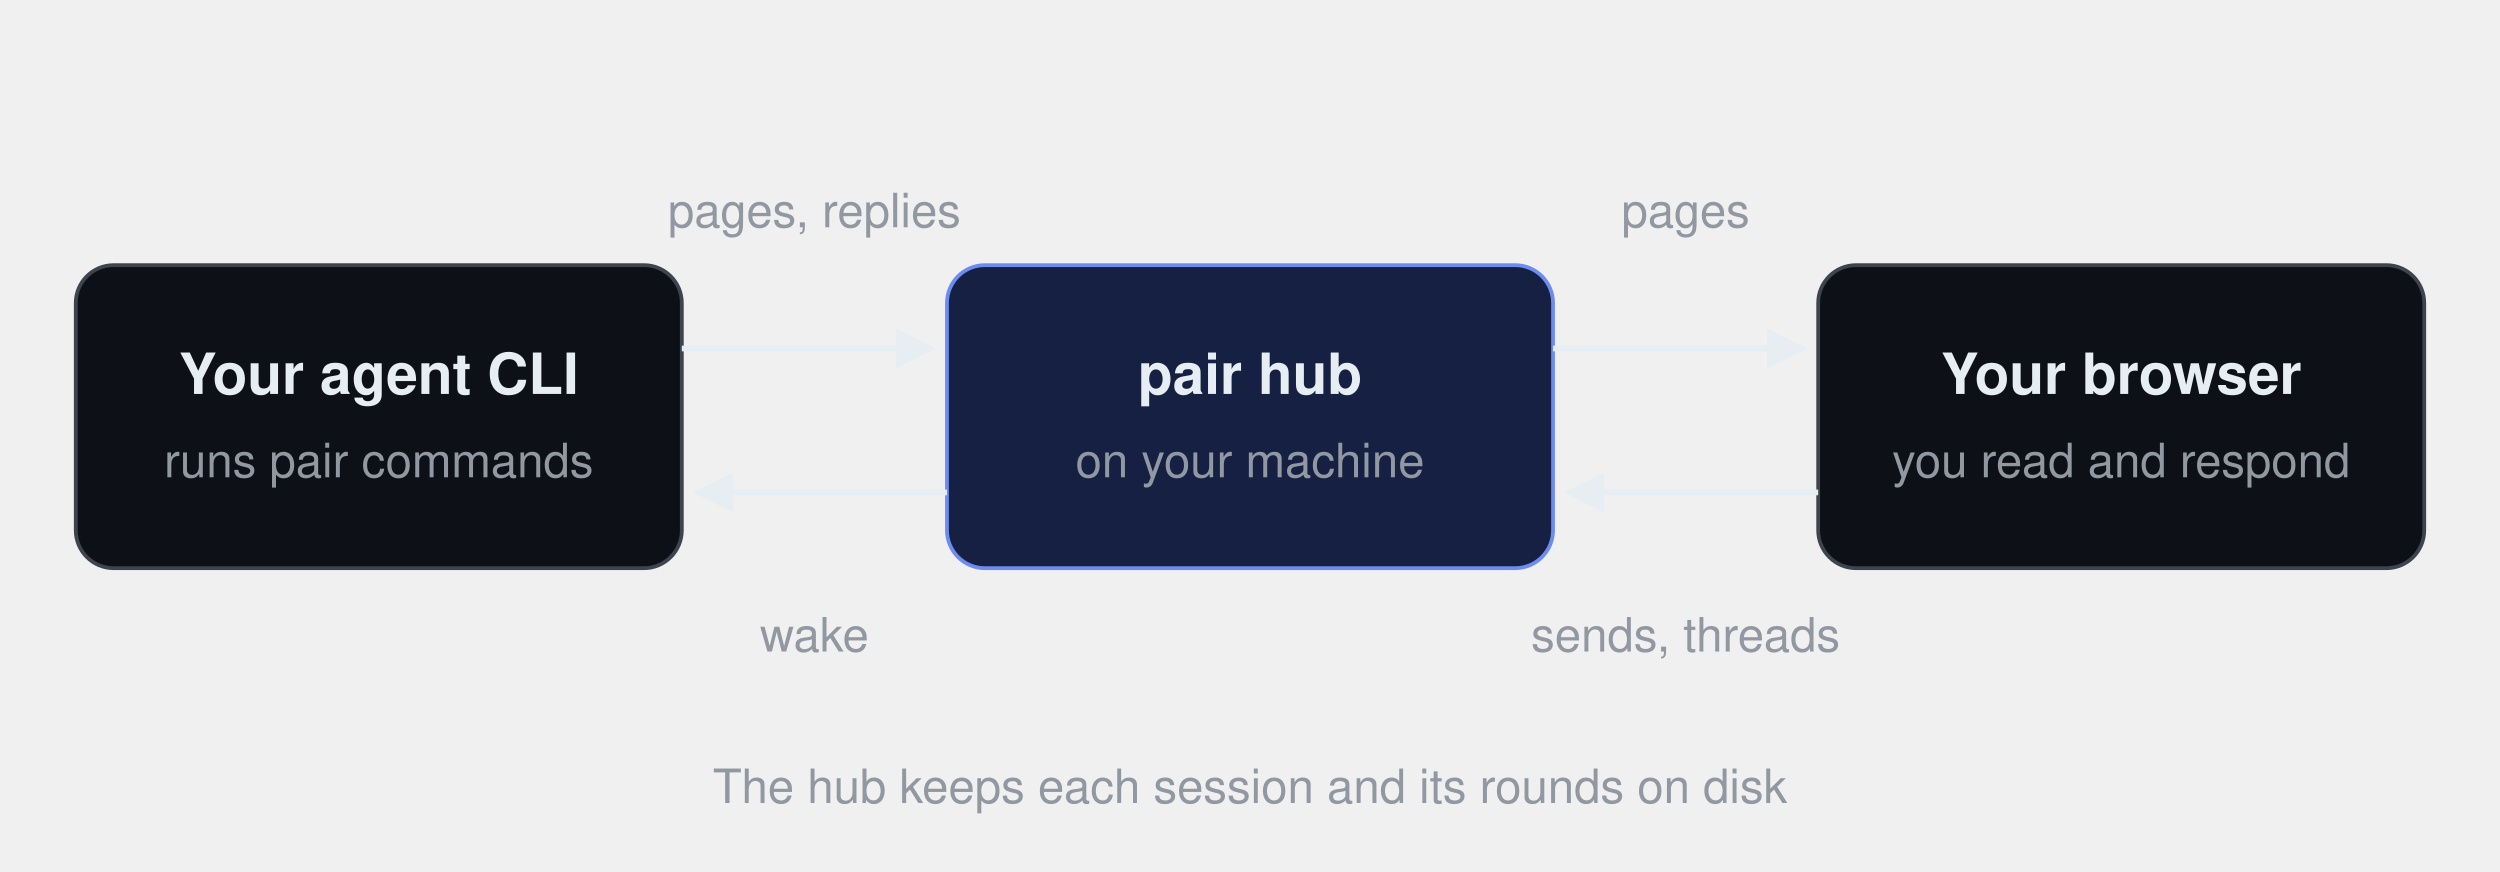
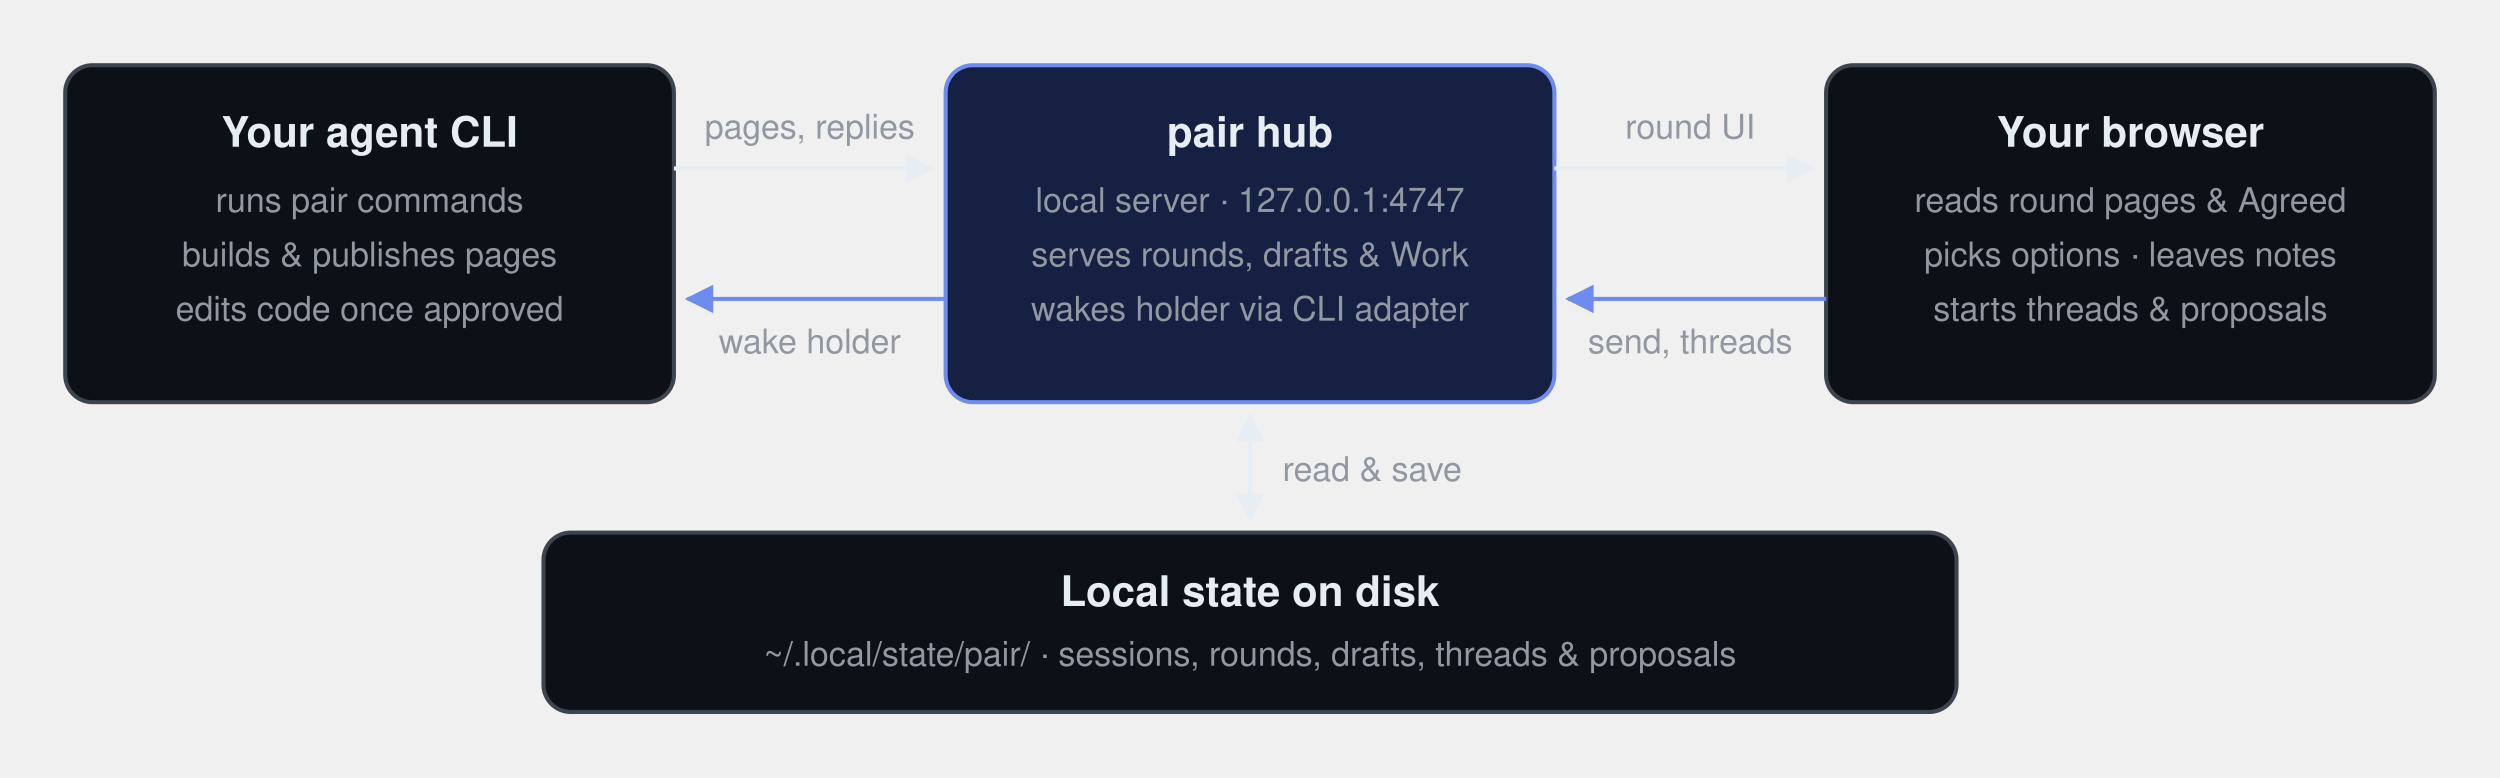
- <svg xmlns="http://www.w3.org/2000/svg" viewBox="0 0 660 230" role="img" aria-label="What runs where: your agent CLI, the pair hub on your machine, and your browser">
+ <svg xmlns="http://www.w3.org/2000/svg" viewBox="0 0 920 286" role="img" aria-label="pair architecture. Your agent CLI runs pair commands to build and publish round pages and replies to the local pair hub (127.0.0.1:4747). The hub serves the round UI to your browser, where you read pages and Agreed, pick options, leave notes, and start threads or proposals. When you send feedback or start a thread, the browser sends it to the hub, which wakes the holding agent through its CLI adapter. The hub reads and saves sessions, rounds, drafts, threads, and proposals under ~/.local/state/pair/.">
  <style>
- text{font-family:-apple-system,BlinkMacSystemFont,"Segoe UI",Helvetica,Arial,sans-serif;fill:#1f2328;text-anchor:middle;font-size:15px}
- .t{font-weight:600}.s{font-size:12.5px;fill:#59636e}.l{text-anchor:start}
- .line{fill:none;stroke:#1f2328;stroke-width:1.5}.head{fill:#1f2328}
- .box{fill:#ffffff;stroke:#b8bec6}.round{fill:#eef2fd;stroke:#3a5bd9}.side{fill:none;stroke:#8c959f;stroke-dasharray:4 3}.dash{fill:none;stroke:#8c959f;stroke-width:1.5;stroke-dasharray:4 4}
- text{fill:#e6edf3}.s{fill:#9198a1}.line{stroke:#e6edf3}.head{fill:#e6edf3}.box{fill:#0d1117;stroke:#3d444d}.round{fill:#152042;stroke:#6e8cf0}.side{stroke:#656c76}.dash{stroke:#656c76}
+ text{font-family:-apple-system,BlinkMacSystemFont,"Segoe UI",Helvetica,Arial,sans-serif;fill:#e6edf3;text-anchor:middle;font-size:15.5px}
+ .t{font-weight:600}.s{font-size:12.5px;fill:#9198a1}.l{text-anchor:start}
+ .line{fill:none;stroke:#e6edf3;stroke-width:1.5}.head{fill:#e6edf3}
+ .bline{fill:none;stroke:#6e8cf0;stroke-width:1.5}.bhead{fill:#6e8cf0}
+ .box{fill:#0d1117;stroke:#3d444d;stroke-width:1.5}.round{fill:#152042;stroke:#6e8cf0;stroke-width:1.5}
</style>
  <defs>
    <marker id="a" viewBox="0 0 10 10" refX="9" refY="5" markerWidth="7" markerHeight="7" orient="auto-start-reverse">
      <path d="M0,0 L10,5 L0,10 z" class="head" />
    </marker>
+     <marker id="b" viewBox="0 0 10 10" refX="9" refY="5" markerWidth="7" markerHeight="7" orient="auto-start-reverse">
+       <path d="M0,0 L10,5 L0,10 z" class="bhead" />
+     </marker>
  </defs>
-   <rect class="box" x="20" y="70" width="160" height="80" rx="10" />
-   <text x="100" y="104" class="t">Your agent CLI</text>
-   <text x="100" y="126" class="s">runs pair commands</text>
-   <rect class="round" x="250" y="70" width="160" height="80" rx="10" />
-   <text x="330" y="104" class="t">pair hub</text>
-   <text x="330" y="126" class="s">on your machine</text>
-   <rect class="box" x="480" y="70" width="160" height="80" rx="10" />
-   <text x="560" y="104" class="t">Your browser</text>
-   <text x="560" y="126" class="s">you read and respond</text>
-   <path class="line" d="M180 92 H246" marker-end="url(#a)" />
-   <text x="215" y="60" class="s">pages, replies</text>
-   <path class="line" d="M250 130 H184" marker-end="url(#a)" />
-   <text x="215" y="172" class="s">wake</text>
-   <path class="line" d="M410 92 H476" marker-end="url(#a)" />
-   <text x="445" y="60" class="s">pages</text>
-   <path class="line" d="M480 130 H414" marker-end="url(#a)" />
-   <text x="445" y="172" class="s">sends, threads</text>
-   <text x="330" y="212" class="s">The hub keeps each session and its rounds on disk</text>
+   <rect class="box" x="24" y="24" width="224" height="124" rx="10" />
+   <text x="136" y="54" class="t">Your agent CLI</text>
+   <text x="136" y="78" class="s">runs pair commands</text>
+   <text x="136" y="98" class="s">builds &amp; publishes pages</text>
+   <text x="136" y="118" class="s">edits code once approved</text>
+   <rect class="round" x="348" y="24" width="224" height="124" rx="10" />
+   <text x="460" y="54" class="t">pair hub</text>
+   <text x="460" y="78" class="s">local server · 127.0.0.1:4747</text>
+   <text x="460" y="98" class="s">serves rounds, drafts &amp; Work</text>
+   <text x="460" y="118" class="s">wakes holder via CLI adapter</text>
+   <rect class="box" x="672" y="24" width="224" height="124" rx="10" />
+   <text x="784" y="54" class="t">Your browser</text>
+   <text x="784" y="78" class="s">reads round pages &amp; Agreed</text>
+   <text x="784" y="98" class="s">picks options · leaves notes</text>
+   <text x="784" y="118" class="s">starts threads &amp; proposals</text>
+   <path class="line" d="M248 62 H343" marker-end="url(#a)" />
+   <text x="298" y="51" class="s">pages, replies</text>
+   <path class="bline" d="M348 110 H253" marker-end="url(#b)" />
+   <text x="298" y="130" class="s">wake holder</text>
+   <path class="line" d="M572 62 H667" marker-end="url(#a)" />
+   <text x="622" y="51" class="s">round UI</text>
+   <path class="bline" d="M672 110 H577" marker-end="url(#b)" />
+   <text x="622" y="130" class="s">send, threads</text>
+   <path class="line" d="M460 153 V191" marker-start="url(#a)" marker-end="url(#a)" />
+   <text x="472" y="177" class="s l">read &amp; save</text>
+   <rect class="box" x="200" y="196" width="520" height="66" rx="10" />
+   <text x="460" y="223" class="t">Local state on disk</text>
+   <text x="460" y="245" class="s">~/.local/state/pair/ · sessions, rounds, drafts, threads &amp; proposals</text>
</svg>
